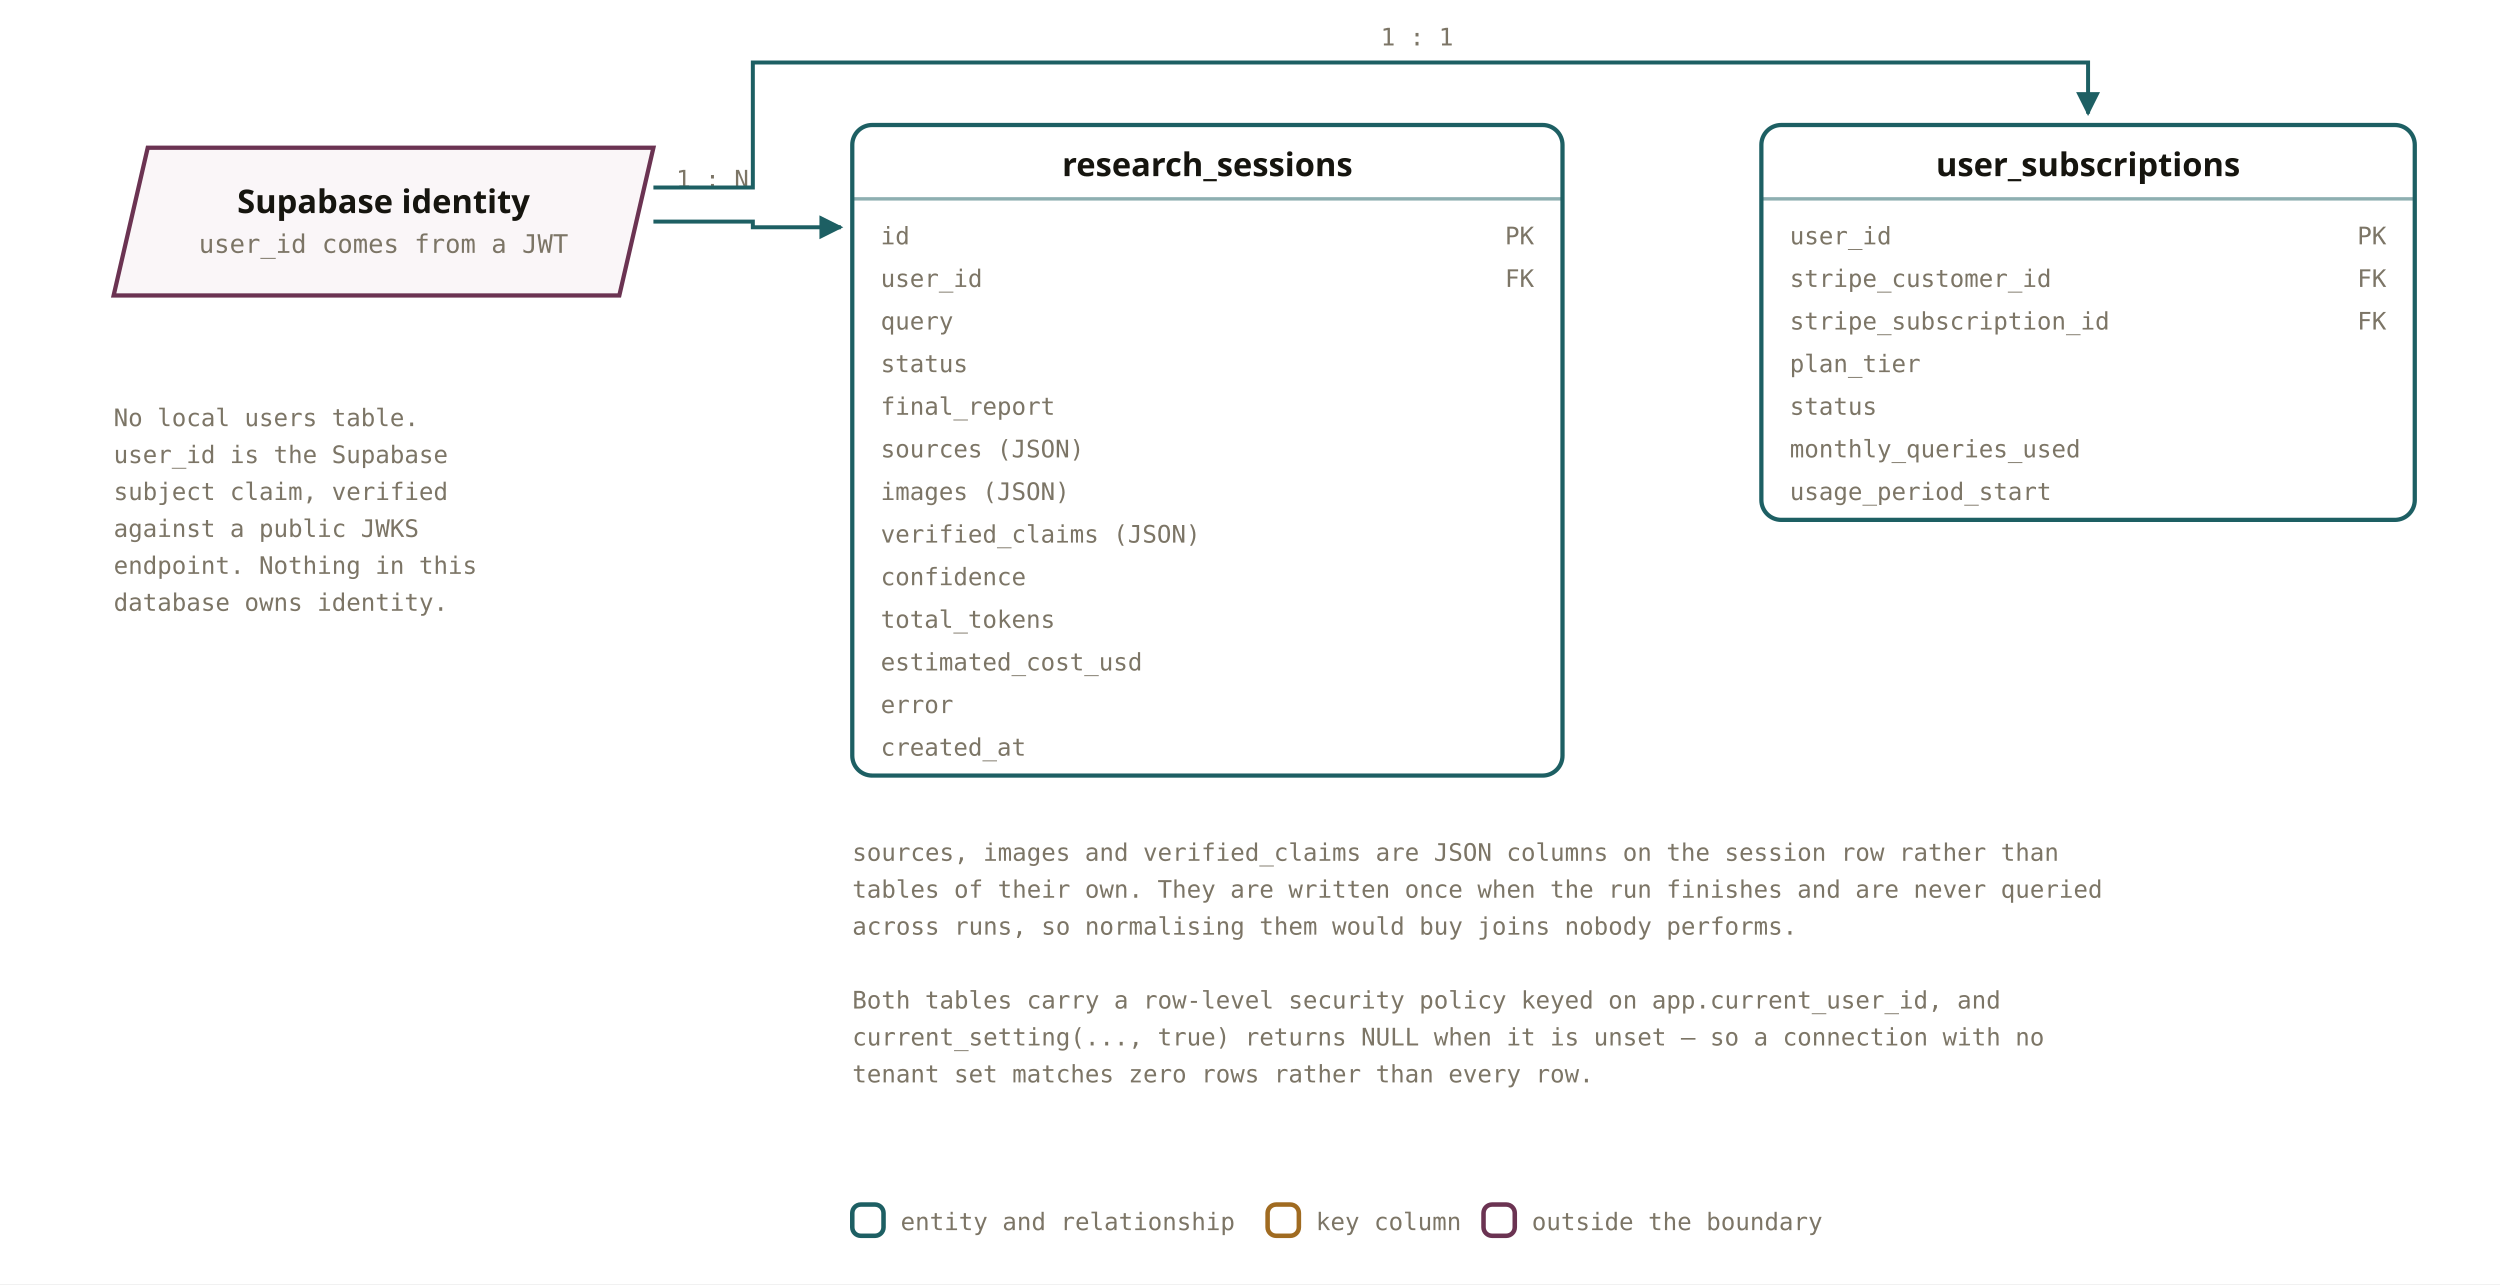
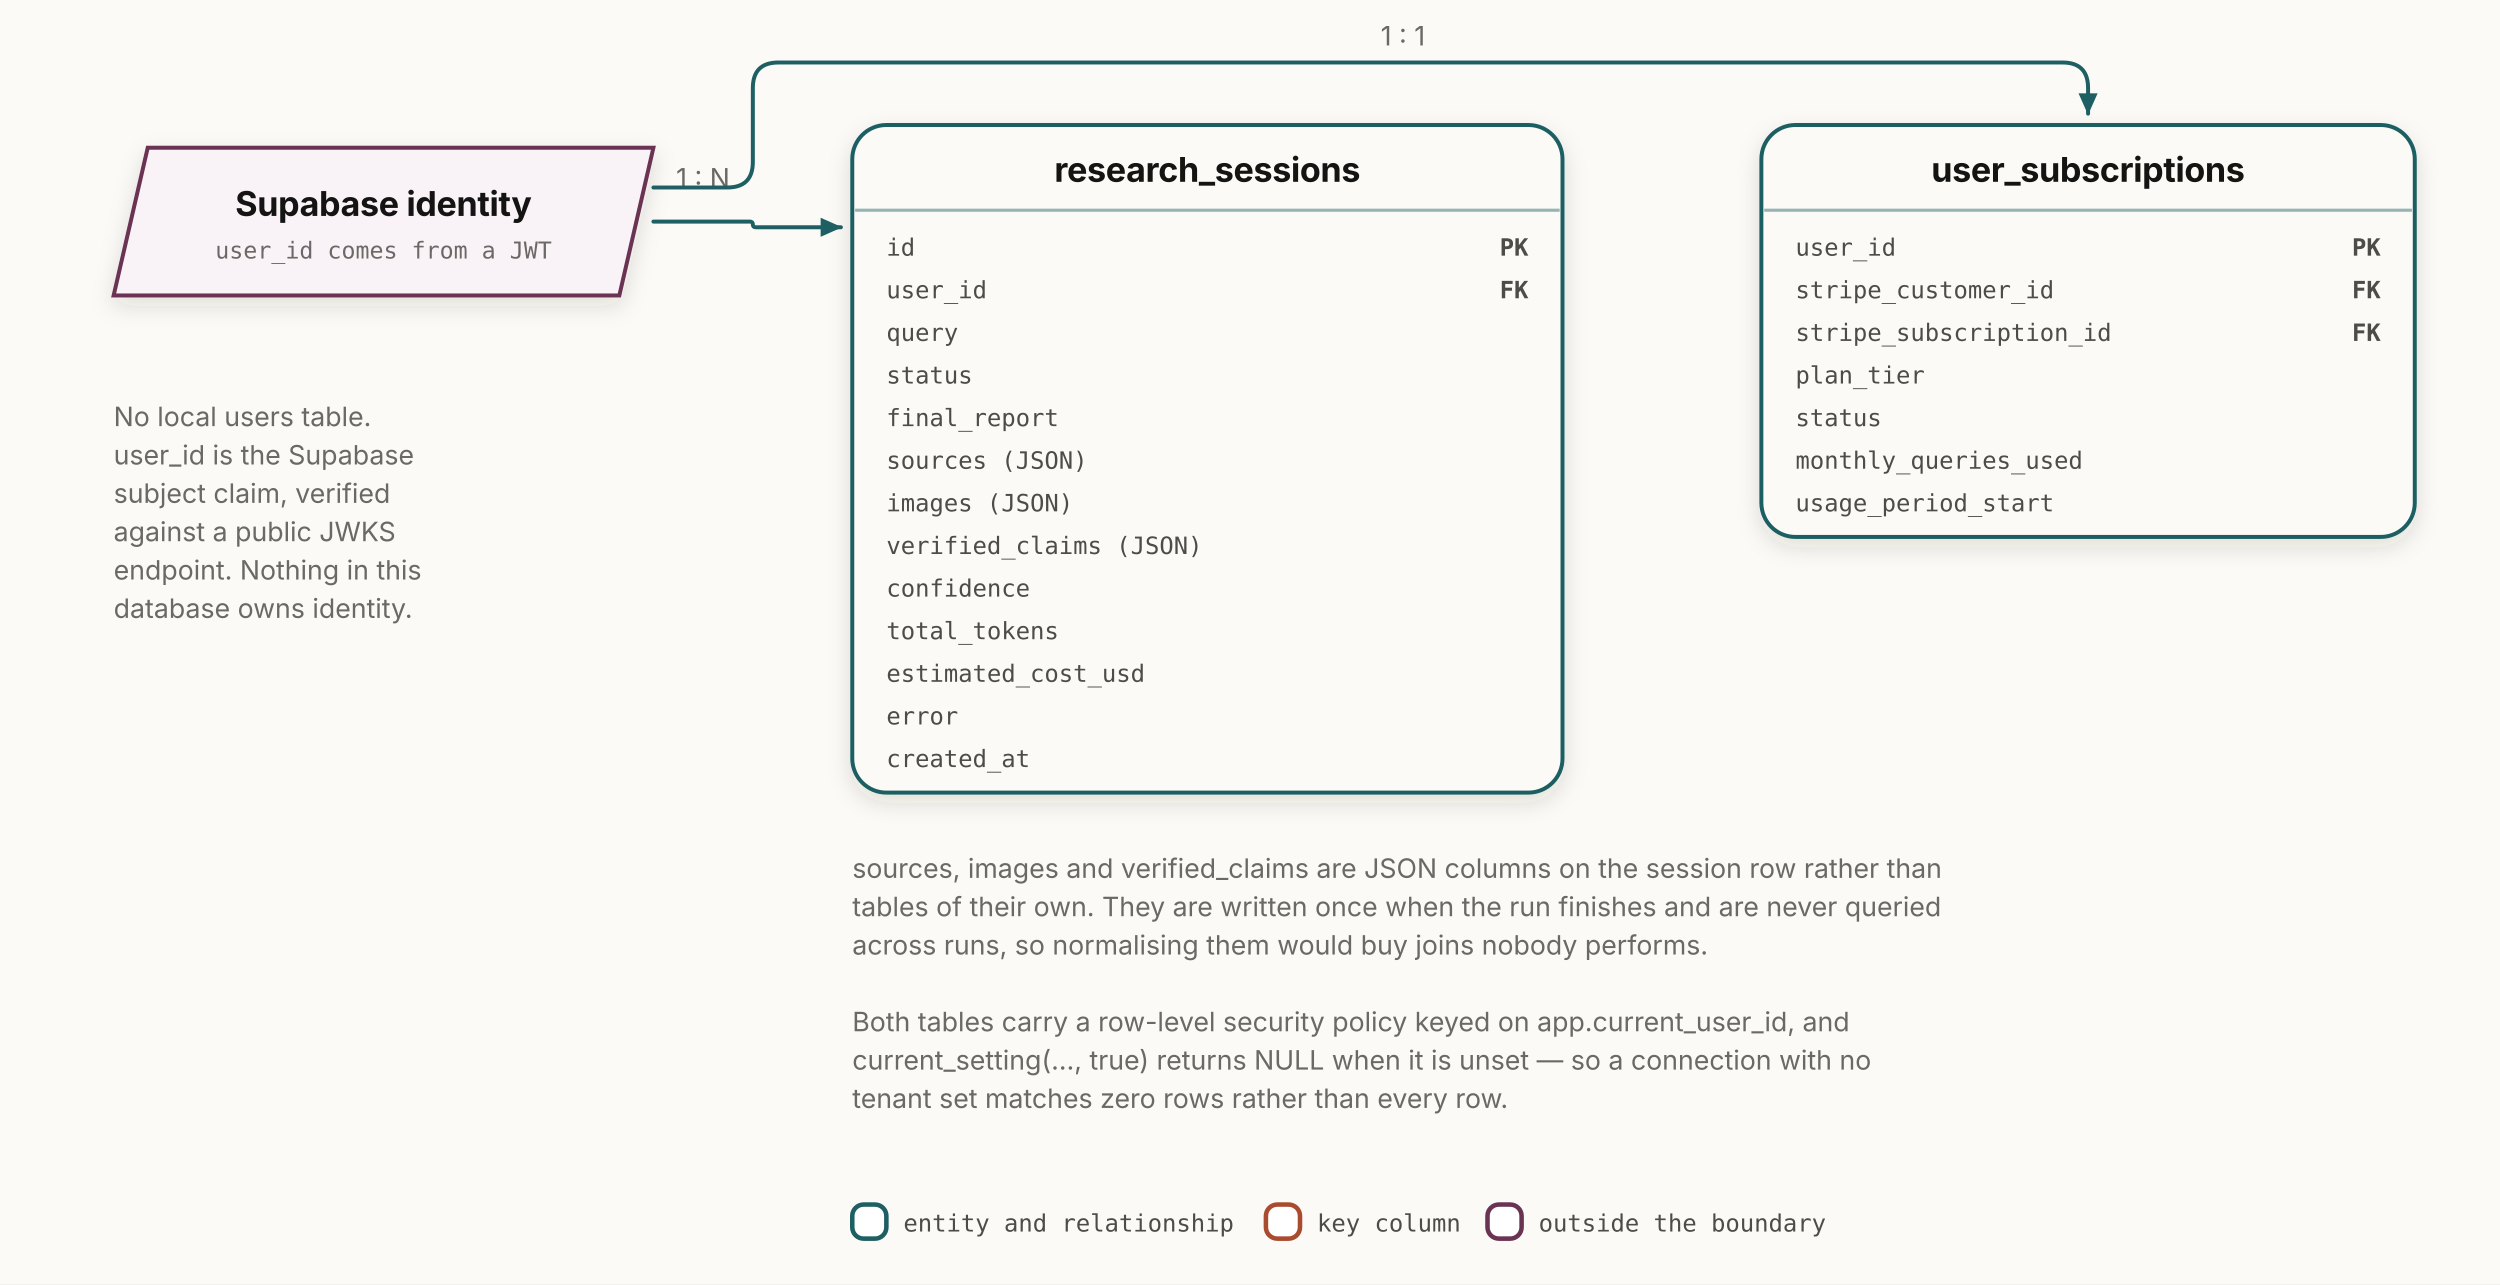
<svg xmlns="http://www.w3.org/2000/svg" viewBox="0 0 880 452" width="880" height="452" role="img">
+   <rect width="880" height="452" fill="#fbfaf7" />
  <defs>
-     <marker id="a" viewBox="0 0 10 10" refX="9" refY="5" markerWidth="6" markerHeight="6" orient="auto">
-       <path d="M0,0 L10,5 L0,10 z" fill="#7c7566" />
+     <marker id="ar-n" viewBox="0 0 10 10" refX="8.5" refY="5" markerWidth="6" markerHeight="6" orient="auto-start-reverse">
+       <path d="M0,1 L9,5 L0,9 z" fill="#6b6965" />
    </marker>
-     <marker id="ab" viewBox="0 0 10 10" refX="9" refY="5" markerWidth="6" markerHeight="6" orient="auto">
-       <path d="M0,0 L10,5 L0,10 z" fill="#a06b21" />
+     <marker id="ar-a" viewBox="0 0 10 10" refX="8.5" refY="5" markerWidth="6" markerHeight="6" orient="auto-start-reverse">
+       <path d="M0,1 L9,5 L0,9 z" fill="#a94b2f" />
    </marker>
-     <marker id="at" viewBox="0 0 10 10" refX="9" refY="5" markerWidth="6" markerHeight="6" orient="auto">
-       <path d="M0,0 L10,5 L0,10 z" fill="#1d5f63" />
+     <marker id="ar-t" viewBox="0 0 10 10" refX="8.5" refY="5" markerWidth="6" markerHeight="6" orient="auto-start-reverse">
+       <path d="M0,1 L9,5 L0,9 z" fill="#1d5f63" />
    </marker>
-     <marker id="ap" viewBox="0 0 10 10" refX="9" refY="5" markerWidth="6" markerHeight="6" orient="auto">
-       <path d="M0,0 L10,5 L0,10 z" fill="#6b3352" />
+     <marker id="ar-p" viewBox="0 0 10 10" refX="8.5" refY="5" markerWidth="6" markerHeight="6" orient="auto-start-reverse">
+       <path d="M0,1 L9,5 L0,9 z" fill="#6b3352" />
    </marker>
-     <marker id="open" viewBox="0 0 10 10" refX="9" refY="5" markerWidth="7" markerHeight="7" orient="auto">
-       <path d="M0,0 L10,5 L0,10" fill="none" stroke="#7c7566" stroke-width="1.4" />
+     <marker id="ar-g" viewBox="0 0 10 10" refX="8.5" refY="5" markerWidth="6" markerHeight="6" orient="auto-start-reverse">
+       <path d="M0,1 L9,5 L0,9 z" fill="#2f7d55" />
    </marker>
+     <marker id="ar-r" viewBox="0 0 10 10" refX="8.5" refY="5" markerWidth="6" markerHeight="6" orient="auto-start-reverse">
+       <path d="M0,1 L9,5 L0,9 z" fill="#b3402f" />
+     </marker>
+     <filter id="card" x="-25%" y="-25%" width="150%" height="170%">
+       <feDropShadow dx="0" dy="3" stdDeviation="4" flood-color="#3c3226" flood-opacity="0.13" />
+     </filter>
+     <filter id="lift" x="-25%" y="-25%" width="150%" height="170%">
+       <feDropShadow dx="0" dy="1" stdDeviation="1.6" flood-color="#3c3226" flood-opacity="0.10" />
+     </filter>
  </defs>
  <style>
-   .t  { font-family:'Plus Jakarta Sans',sans-serif; font-size:11.5px; fill:#16150f; font-weight:600 }
-   .tc { font-family:'Plus Jakarta Sans',sans-serif; font-size:11.5px; fill:#16150f; font-weight:600; text-anchor:middle }
-   .s  { font-family:'JetBrains Mono',monospace; font-size:9px; fill:#7c7566 }
-   .sc { font-family:'JetBrains Mono',monospace; font-size:9px; fill:#7c7566; text-anchor:middle }
-   .lb { font-family:'JetBrains Mono',monospace; font-size:8.5px; fill:#7c7566 }
-   .lbc{ font-family:'JetBrains Mono',monospace; font-size:8.5px; fill:#7c7566; text-anchor:middle }
-   .cap{ font-family:'JetBrains Mono',monospace; font-size:9px; letter-spacing:.1em; text-anchor:middle }
-   .ln { stroke:#7c7566; stroke-width:1.3; fill:none; marker-end:url(#a) }
-   .lnb{ stroke:#a06b21; stroke-width:1.4; fill:none; marker-end:url(#ab) }
-   .lnt{ stroke:#1d5f63; stroke-width:1.4; fill:none; marker-end:url(#at) }
-   .lnp{ stroke:#6b3352; stroke-width:1.4; fill:none; marker-end:url(#ap) }
-   .dash{ stroke-dasharray:4 3 }
-   .proc{ fill:#fff; stroke:#a06b21; stroke-width:1.6 }
-   .store{ fill:#f7f4ed; stroke:#1d5f63; stroke-width:1.5 }
-   .ext { fill:#faf6f8; stroke:#6b3352; stroke-width:1.5 }
-   .band{ fill:#faf7f1; stroke:#ddd6c8; stroke-width:1 }
-   .ok  { fill:#eef5f1; stroke:#1f6b4a; stroke-width:1.6 }
-   .bad { fill:#fbf0ef; stroke:#9c2f26; stroke-width:1.6 }
+  .ttl { font-family:'Plus Jakarta Sans',-apple-system,BlinkMacSystemFont,sans-serif; font-size:12px; font-weight:700; fill:#141413;
+         letter-spacing:-.01em; text-anchor:middle }
+  .sub { font-family:'JetBrains Mono',Menlo,Consolas,monospace; font-size:8.2px; fill:#6b6965; text-anchor:middle }
+  .lbl { font-family:'JetBrains Mono',Menlo,Consolas,monospace; font-size:8.4px; fill:#4d4c48 }
+  .lblc{ font-family:'JetBrains Mono',Menlo,Consolas,monospace; font-size:8.4px; fill:#4d4c48; text-anchor:middle }
+  .eyb { font-family:'JetBrains Mono',Menlo,Consolas,monospace; font-size:8.6px; font-weight:600; letter-spacing:.14em }
+  .idx { font-family:'JetBrains Mono',Menlo,Consolas,monospace; font-size:8px; font-weight:600; text-anchor:middle }
+  .note{ font-family:'Plus Jakarta Sans',-apple-system,BlinkMacSystemFont,sans-serif; font-size:9.4px; fill:#6b6965 }
+  .ln  { fill:none; stroke:#6b6965; stroke-width:1.25; stroke-linecap:round;
+         marker-end:url(#ar-n) }
+  .lna { fill:none; stroke:#a94b2f; stroke-width:1.5; stroke-linecap:round;
+         marker-end:url(#ar-a) }
+  .lnt { fill:none; stroke:#1d5f63; stroke-width:1.4; stroke-linecap:round;
+         marker-end:url(#ar-t) }
+  .lnp { fill:none; stroke:#6b3352; stroke-width:1.4; stroke-linecap:round;
+         marker-end:url(#ar-p) }
+  .dash{ stroke-dasharray:5 4; stroke-opacity:.85 }
</style>
-   <rect width="880" height="452" fill="#ffffff" />
-   <path class="ext" d="M52,52 L230,52 L218,104 L40,104 z" />
-   <text class="tc" x="135.0" y="75.0">Supabase identity</text>
-   <text class="sc" x="135.0" y="89.0">user_id comes from a JWT</text>
-   <rect x="300" y="44" width="250" height="229" rx="7" fill="#fff" stroke="#1d5f63" stroke-width="1.5" />
-   <path d="M300,70 h250" stroke="#1d5f63" stroke-width="1.2" opacity=".5" />
-   <text class="tc" x="425.0" y="62">research_sessions</text>
-   <text class="lb" x="310" y="86">id</text>
-   <text class="lb" x="540" y="86" text-anchor="end" fill="#a06b21">PK</text>
-   <text class="lb" x="310" y="101">user_id</text>
-   <text class="lb" x="540" y="101" text-anchor="end" fill="#a06b21">FK</text>
-   <text class="lb" x="310" y="116">query</text>
-   <text class="lb" x="310" y="131">status</text>
-   <text class="lb" x="310" y="146">final_report</text>
-   <text class="lb" x="310" y="161">sources  (JSON)</text>
-   <text class="lb" x="310" y="176">images  (JSON)</text>
-   <text class="lb" x="310" y="191">verified_claims  (JSON)</text>
-   <text class="lb" x="310" y="206">confidence</text>
-   <text class="lb" x="310" y="221">total_tokens</text>
-   <text class="lb" x="310" y="236">estimated_cost_usd</text>
-   <text class="lb" x="310" y="251">error</text>
-   <text class="lb" x="310" y="266">created_at</text>
-   <rect x="620" y="44" width="230" height="139" rx="7" fill="#fff" stroke="#1d5f63" stroke-width="1.5" />
-   <path d="M620,70 h230" stroke="#1d5f63" stroke-width="1.2" opacity=".5" />
-   <text class="tc" x="735.0" y="62">user_subscriptions</text>
-   <text class="lb" x="630" y="86">user_id</text>
-   <text class="lb" x="840" y="86" text-anchor="end" fill="#a06b21">PK</text>
-   <text class="lb" x="630" y="101">stripe_customer_id</text>
-   <text class="lb" x="840" y="101" text-anchor="end" fill="#a06b21">FK</text>
-   <text class="lb" x="630" y="116">stripe_subscription_id</text>
-   <text class="lb" x="840" y="116" text-anchor="end" fill="#a06b21">FK</text>
-   <text class="lb" x="630" y="131">plan_tier</text>
-   <text class="lb" x="630" y="146">status</text>
-   <text class="lb" x="630" y="161">monthly_queries_used</text>
-   <text class="lb" x="630" y="176">usage_period_start</text>
-   <path class="lnt" d="M230,78 L265,78 L265,80 L296,80" />
-   <text class="lb" x="238" y="66" fill="#1d5f63">1 : N</text>
-   <path class="lnt" d="M230,66 L265,66 L265,22 L735,22 L735,40" />
-   <text class="lb" x="486" y="16" fill="#1d5f63">1 : 1</text>
-   <text class="lb" x="40" y="150" fill="#7c7566">No local users table.</text>
-   <text class="lb" x="40" y="163" fill="#7c7566">user_id is the Supabase</text>
-   <text class="lb" x="40" y="176" fill="#7c7566">subject claim, verified</text>
-   <text class="lb" x="40" y="189" fill="#7c7566">against a public JWKS</text>
-   <text class="lb" x="40" y="202" fill="#7c7566">endpoint. Nothing in this</text>
-   <text class="lb" x="40" y="215" fill="#7c7566">database owns identity.</text>
-   <text class="lb" x="300" y="303" fill="#7c7566">sources, images and verified_claims are JSON columns on the session row rather than</text>
-   <text class="lb" x="300" y="316" fill="#7c7566">tables of their own. They are written once when the run finishes and are never queried</text>
-   <text class="lb" x="300" y="329" fill="#7c7566">across runs, so normalising them would buy joins nobody performs.</text>
-   <text class="lb" x="300" y="342" fill="#7c7566" />
-   <text class="lb" x="300" y="355" fill="#7c7566">Both tables carry a row-level security policy keyed on app.current_user_id, and</text>
-   <text class="lb" x="300" y="368" fill="#7c7566">current_setting(..., true) returns NULL when it is unset — so a connection with no</text>
-   <text class="lb" x="300" y="381" fill="#7c7566">tenant set matches zero rows rather than every row.</text>
-   <rect x="300" y="424" width="11" height="11" rx="3" fill="#fff" stroke="#1d5f63" stroke-width="1.6" />
-   <text class="lb" x="317" y="433">entity and relationship</text>
-   <rect x="446.2" y="424" width="11" height="11" rx="3" fill="#fff" stroke="#a06b21" stroke-width="1.6" />
-   <text class="lb" x="463.2" y="433">key column</text>
-   <rect x="522.2" y="424" width="11" height="11" rx="3" fill="#fff" stroke="#6b3352" stroke-width="1.6" />
-   <text class="lb" x="539.2" y="433">outside the boundary</text>
+   <path d="M52,52 L230,52 L218,104 L40,104 z" fill="#f9f2f6" stroke="#6b3352" stroke-width="1.4" filter="url(#card)" />
+   <text class="ttl" x="135.0" y="76.0">Supabase identity</text>
+   <text class="sub" x="135.0" y="91.0">user_id comes from a JWT</text>
+   <rect x="300" y="44" width="250" height="235" rx="12" fill="#fbfaf7" stroke="#1d5f63" stroke-width="1.4" filter="url(#card)" />
+   <path d="M301,74 h248" stroke="#1d5f63" stroke-width="1.1" opacity=".45" />
+   <text class="ttl" x="425.0" y="64">research_sessions</text>
+   <text class="lbl" x="312" y="90">id</text>
+   <text class="lbl" x="538" y="90" text-anchor="end" fill="#a94b2f" font-weight="600">PK</text>
+   <text class="lbl" x="312" y="105">user_id</text>
+   <text class="lbl" x="538" y="105" text-anchor="end" fill="#a94b2f" font-weight="600">FK</text>
+   <text class="lbl" x="312" y="120">query</text>
+   <text class="lbl" x="312" y="135">status</text>
+   <text class="lbl" x="312" y="150">final_report</text>
+   <text class="lbl" x="312" y="165">sources  (JSON)</text>
+   <text class="lbl" x="312" y="180">images  (JSON)</text>
+   <text class="lbl" x="312" y="195">verified_claims  (JSON)</text>
+   <text class="lbl" x="312" y="210">confidence</text>
+   <text class="lbl" x="312" y="225">total_tokens</text>
+   <text class="lbl" x="312" y="240">estimated_cost_usd</text>
+   <text class="lbl" x="312" y="255">error</text>
+   <text class="lbl" x="312" y="270">created_at</text>
+   <rect x="620" y="44" width="230" height="145" rx="12" fill="#fbfaf7" stroke="#1d5f63" stroke-width="1.4" filter="url(#card)" />
+   <path d="M621,74 h228" stroke="#1d5f63" stroke-width="1.1" opacity=".45" />
+   <text class="ttl" x="735.0" y="64">user_subscriptions</text>
+   <text class="lbl" x="632" y="90">user_id</text>
+   <text class="lbl" x="838" y="90" text-anchor="end" fill="#a94b2f" font-weight="600">PK</text>
+   <text class="lbl" x="632" y="105">stripe_customer_id</text>
+   <text class="lbl" x="838" y="105" text-anchor="end" fill="#a94b2f" font-weight="600">FK</text>
+   <text class="lbl" x="632" y="120">stripe_subscription_id</text>
+   <text class="lbl" x="838" y="120" text-anchor="end" fill="#a94b2f" font-weight="600">FK</text>
+   <text class="lbl" x="632" y="135">plan_tier</text>
+   <text class="lbl" x="632" y="150">status</text>
+   <text class="lbl" x="632" y="165">monthly_queries_used</text>
+   <text class="lbl" x="632" y="180">usage_period_start</text>
+   <path class="lnt" d="M230,78 L264.0,78.0 Q265,78 265.0,79.0 L265.0,79.0 Q265,80 266.0,80.0 L296,80" />
+   <text class="note" x="238" y="66.0" fill="#1d5f63">1 : N</text>
+   <path class="lnt" d="M230,66 L256.0,66.0 Q265,66 265.0,57.0 L265.0,31.0 Q265,22 274.0,22.0 L726.0,22.0 Q735,22 735.0,31.0 L735,40" />
+   <text class="note" x="486" y="16.0" fill="#1d5f63">1 : 1</text>
+   <text class="note" x="40" y="150.0" fill="#6b6965">No local users table.</text>
+   <text class="note" x="40" y="163.5" fill="#6b6965">user_id is the Supabase</text>
+   <text class="note" x="40" y="177.0" fill="#6b6965">subject claim, verified</text>
+   <text class="note" x="40" y="190.5" fill="#6b6965">against a public JWKS</text>
+   <text class="note" x="40" y="204.0" fill="#6b6965">endpoint. Nothing in this</text>
+   <text class="note" x="40" y="217.5" fill="#6b6965">database owns identity.</text>
+   <text class="note" x="300" y="309.0" fill="#6b6965">sources, images and verified_claims are JSON columns on the session row rather than</text>
+   <text class="note" x="300" y="322.5" fill="#6b6965">tables of their own. They are written once when the run finishes and are never queried</text>
+   <text class="note" x="300" y="336.0" fill="#6b6965">across runs, so normalising them would buy joins nobody performs.</text>
+   <text class="note" x="300" y="349.5" fill="#6b6965" />
+   <text class="note" x="300" y="363.0" fill="#6b6965">Both tables carry a row-level security policy keyed on app.current_user_id, and</text>
+   <text class="note" x="300" y="376.5" fill="#6b6965">current_setting(..., true) returns NULL when it is unset — so a connection with no</text>
+   <text class="note" x="300" y="390.0" fill="#6b6965">tenant set matches zero rows rather than every row.</text>
+   <rect x="300" y="424" width="12" height="12" rx="4" fill="#fff" stroke="#1d5f63" stroke-width="1.6" />
+   <text class="lbl" x="318" y="433.5">entity and relationship</text>
+   <rect x="445.6" y="424" width="12" height="12" rx="4" fill="#fff" stroke="#a94b2f" stroke-width="1.6" />
+   <text class="lbl" x="463.6" y="433.5">key column</text>
+   <rect x="523.6" y="424" width="12" height="12" rx="4" fill="#fff" stroke="#6b3352" stroke-width="1.6" />
+   <text class="lbl" x="541.6" y="433.5">outside the boundary</text>
</svg>
